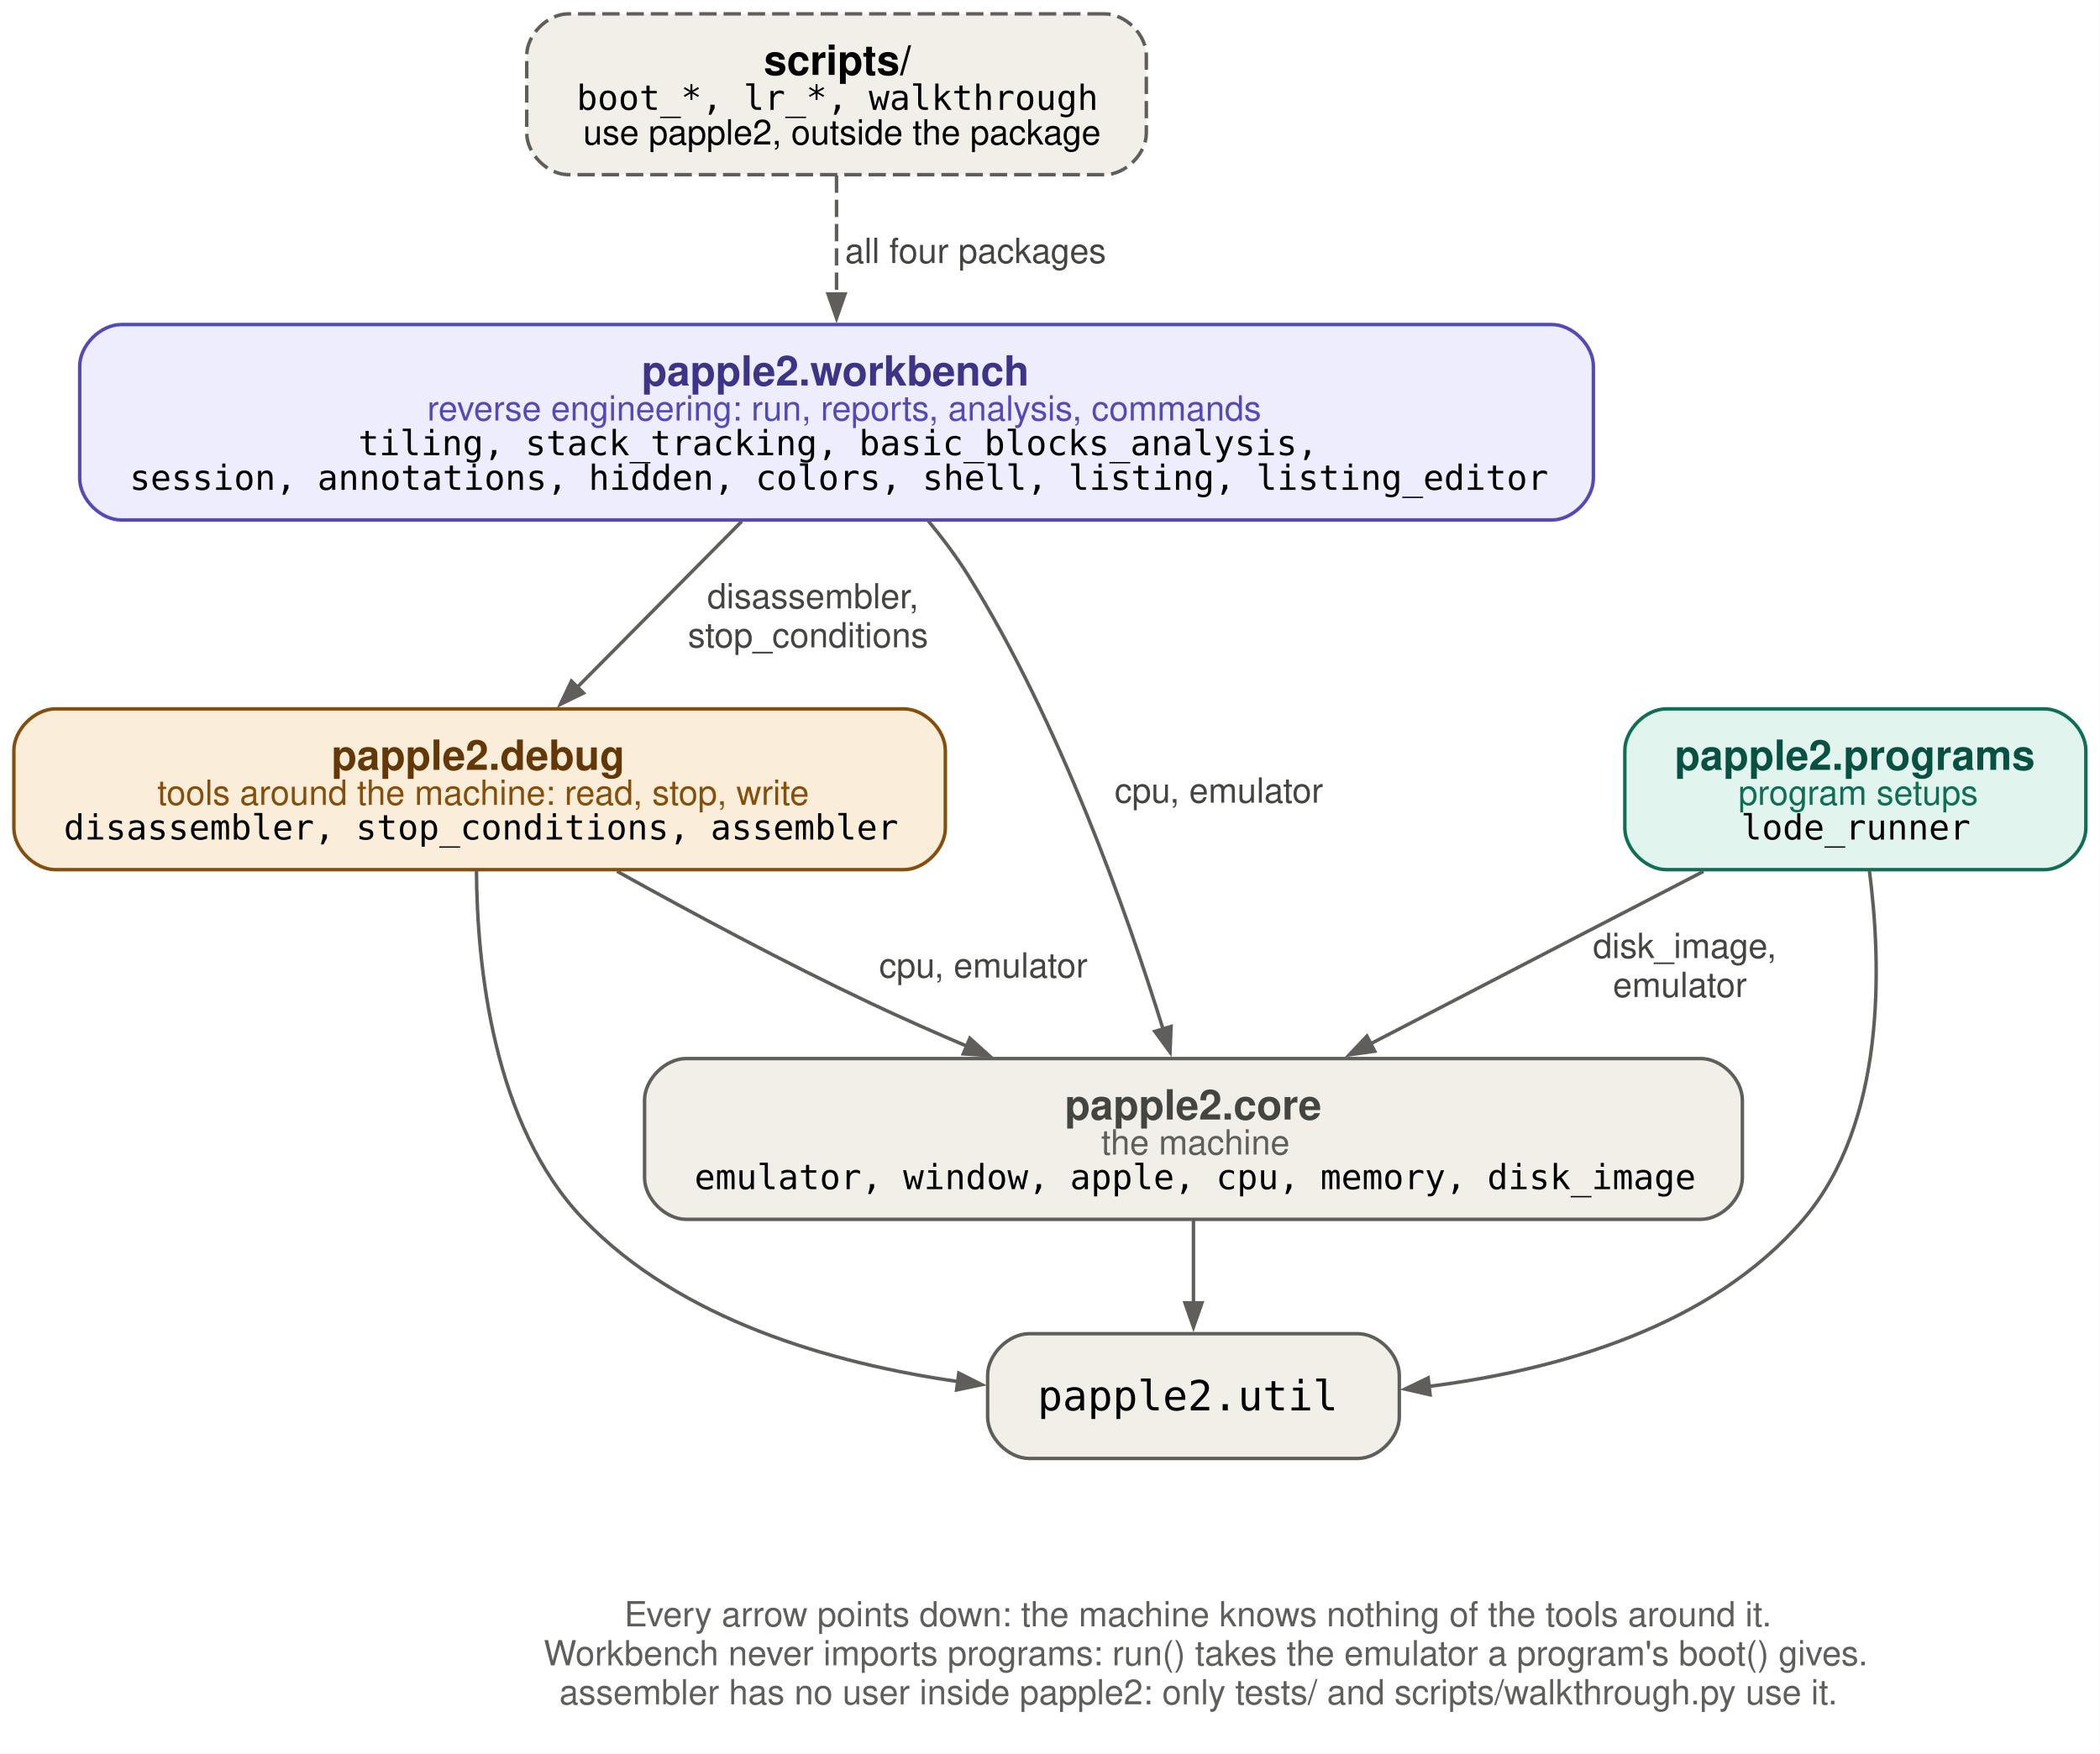
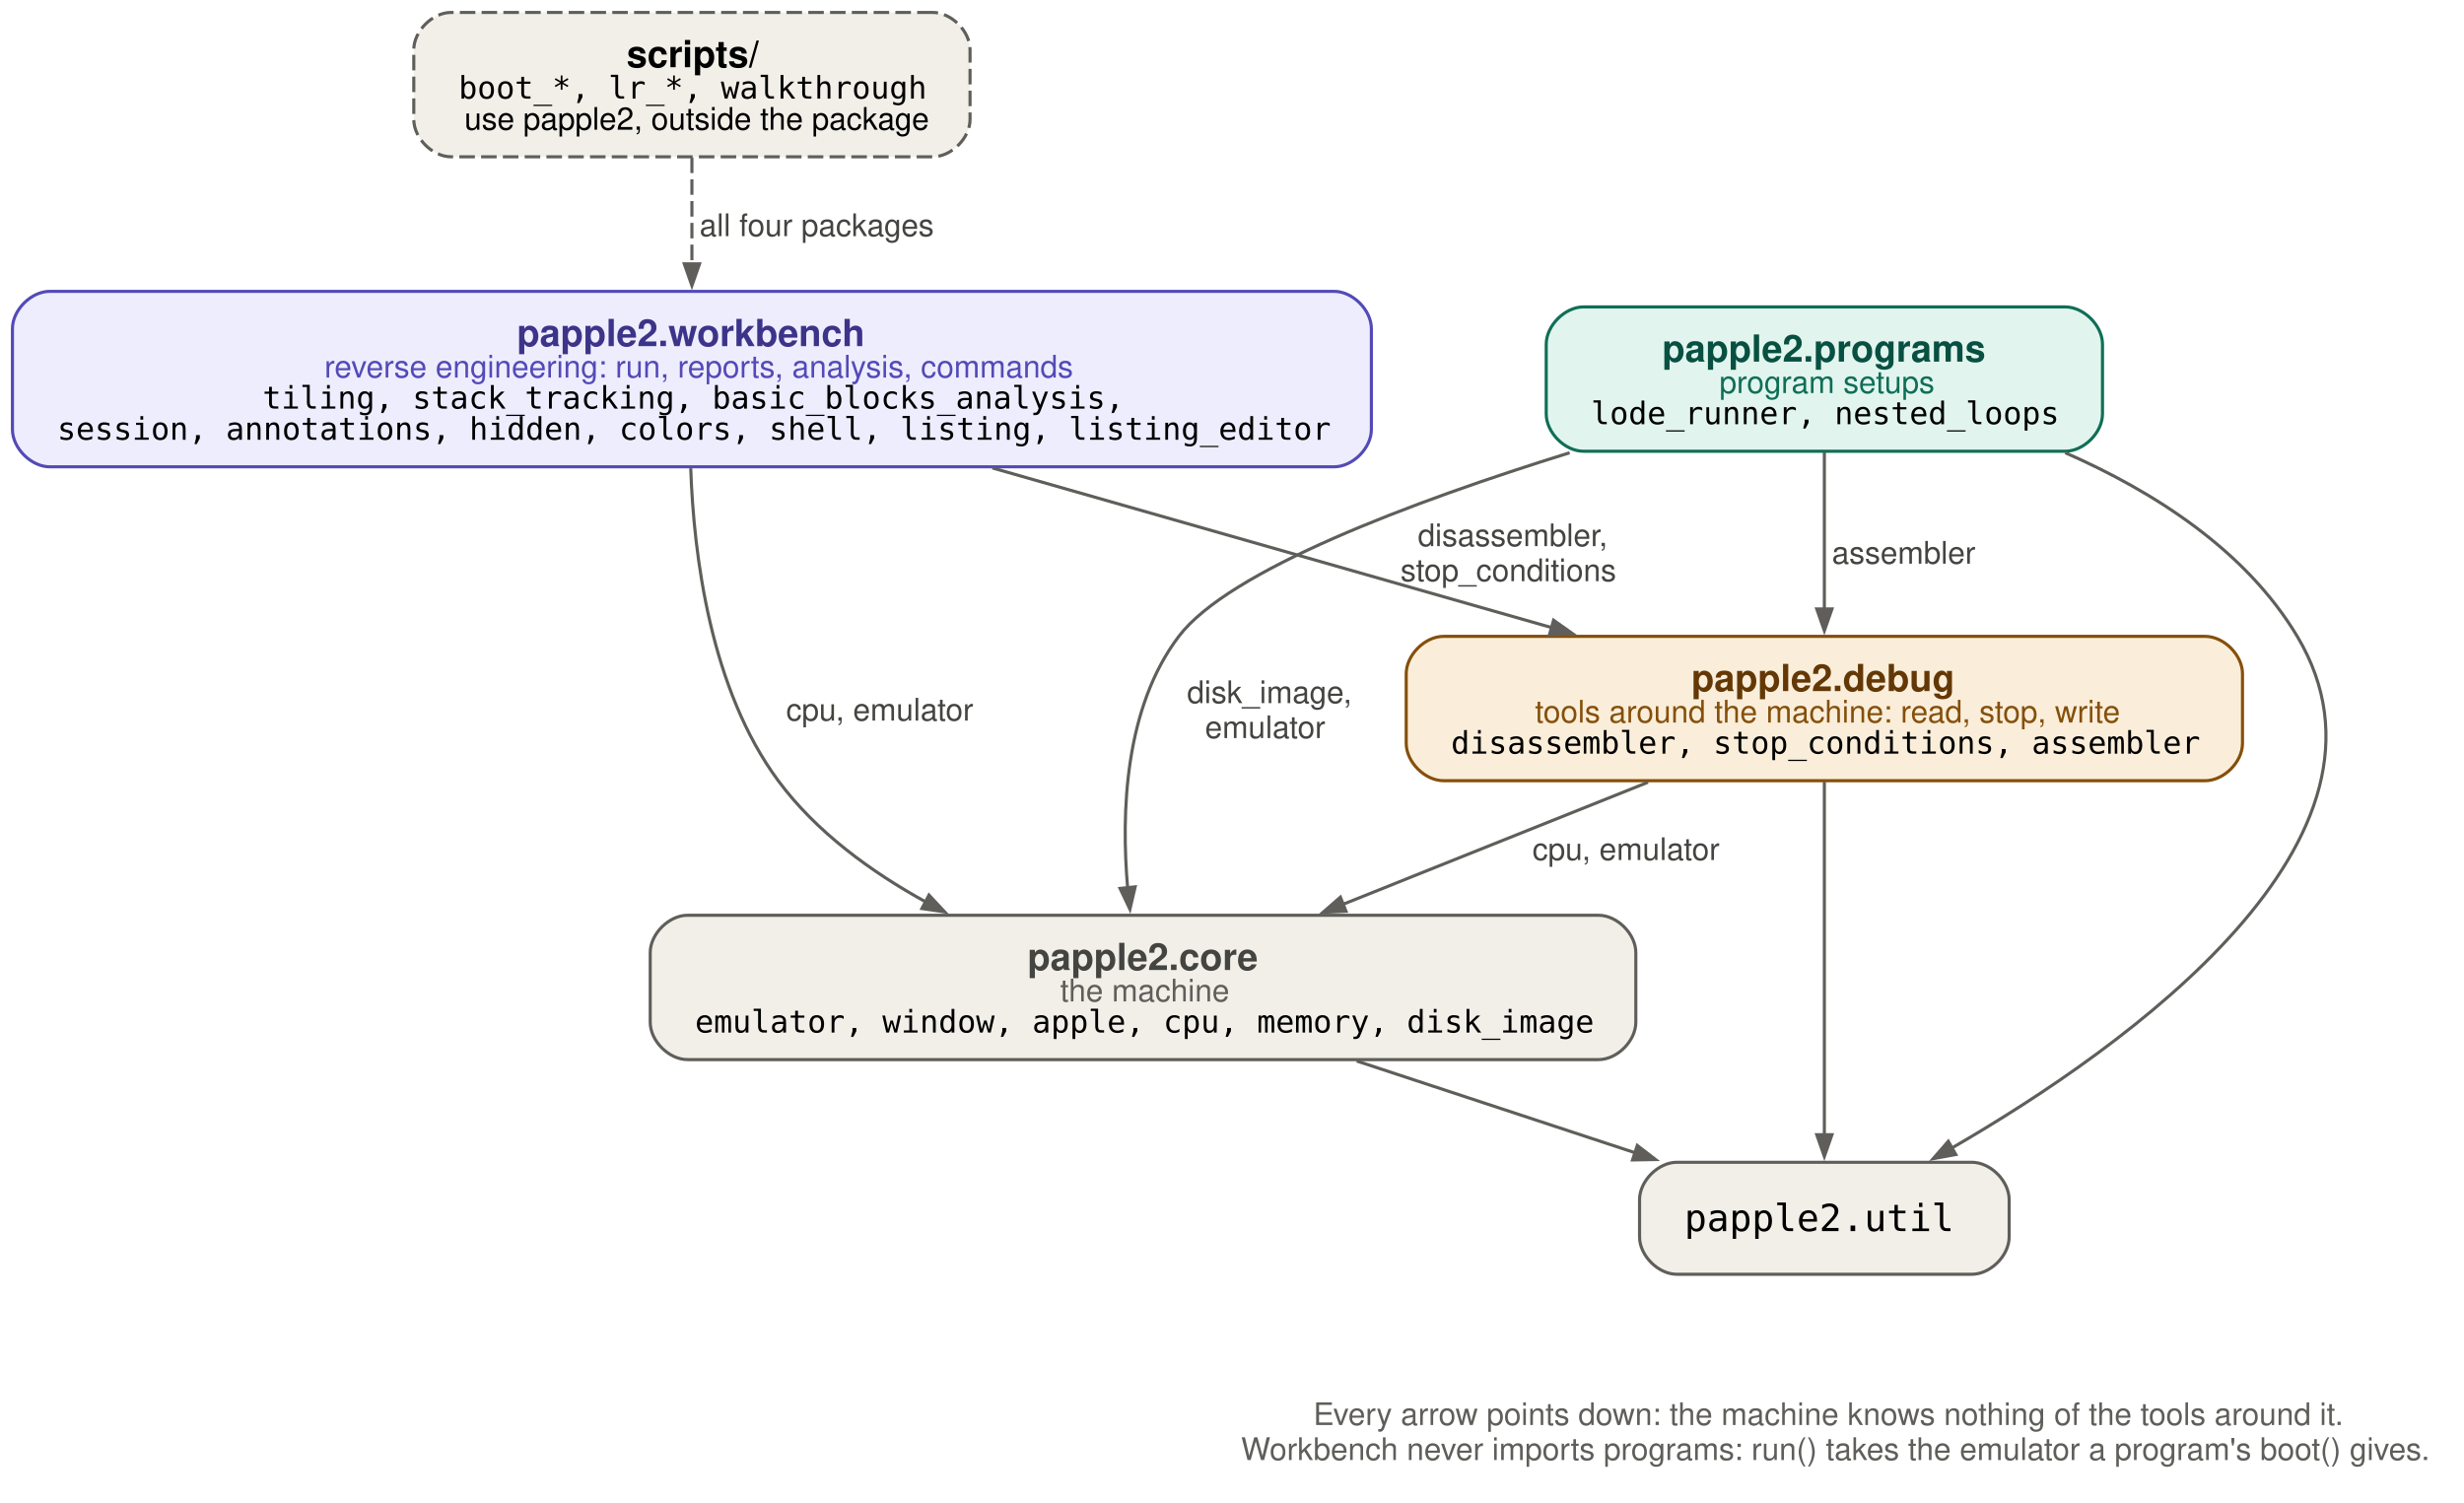
- <svg xmlns="http://www.w3.org/2000/svg" width="606pt" height="506pt" viewBox="0.00 0.00 606.00 506.00">
-   <g id="graph0" class="graph" transform="scale(1 1) rotate(0) translate(4 502)">
-     <polygon fill="white" stroke="none" points="-4,4 -4,-502 601.92,-502 601.92,4 -4,4" />
+ <svg xmlns="http://www.w3.org/2000/svg" width="792pt" height="483pt" viewBox="0.00 0.00 792.00 483.00">
+   <g id="graph0" class="graph" transform="scale(1 1) rotate(0) translate(4 479.5)">
+     <polygon fill="white" stroke="none" points="-4,4 -4,-479.5 788.3,-479.5 788.3,4 -4,4" />
    <g id="node1" class="node">
-       <path fill="#f1efe8" stroke="#5f5e5a" stroke-dasharray="5,2" d="M314.8,-498C314.8,-498 160,-498 160,-498 154,-498 148,-492 148,-486 148,-486 148,-463.6 148,-463.6 148,-457.6 154,-451.6 160,-451.6 160,-451.6 314.8,-451.6 314.8,-451.6 320.8,-451.6 326.8,-457.6 326.8,-463.6 326.8,-463.6 326.8,-486 326.8,-486 326.8,-492 320.8,-498 314.8,-498" />
-       <text xml:space="preserve" text-anchor="start" x="216.4" y="-480.4" font-family="Helvetica,sans-Serif" font-weight="bold" font-size="12.00">scripts/</text>
-       <text xml:space="preserve" text-anchor="start" x="162.4" y="-470.3" font-family="monospace" font-size="10.00">boot_*, lr_*, walkthrough</text>
-       <text xml:space="preserve" text-anchor="start" x="164.28" y="-460.3" font-family="Helvetica,sans-Serif" font-size="10.00">use papple2, outside the package</text>
+       <path fill="#f1efe8" stroke="#5f5e5a" stroke-dasharray="5,2" d="M295.8,-475.5C295.8,-475.5 141,-475.5 141,-475.5 135,-475.5 129,-469.5 129,-463.5 129,-463.5 129,-441.1 129,-441.1 129,-435.1 135,-429.1 141,-429.1 141,-429.1 295.8,-429.1 295.8,-429.1 301.8,-429.1 307.8,-435.1 307.8,-441.1 307.8,-441.1 307.8,-463.5 307.8,-463.5 307.8,-469.5 301.8,-475.5 295.8,-475.5" />
+       <text xml:space="preserve" text-anchor="start" x="197.4" y="-457.9" font-family="Helvetica,sans-Serif" font-weight="bold" font-size="12.00">scripts/</text>
+       <text xml:space="preserve" text-anchor="start" x="143.4" y="-447.8" font-family="monospace" font-size="10.00">boot_*, lr_*, walkthrough</text>
+       <text xml:space="preserve" text-anchor="start" x="145.27" y="-437.8" font-family="Helvetica,sans-Serif" font-size="10.00">use papple2, outside the package</text>
    </g>
    <g id="node2" class="node">
-       <path fill="#eeedfe" stroke="#534ab7" d="M443.8,-408.35C443.8,-408.35 31,-408.35 31,-408.35 25,-408.35 19,-402.35 19,-396.35 19,-396.35 19,-363.95 19,-363.95 19,-357.95 25,-351.95 31,-351.95 31,-351.95 443.8,-351.95 443.8,-351.95 449.8,-351.95 455.8,-357.95 455.8,-363.95 455.8,-363.95 455.8,-396.35 455.8,-396.35 455.8,-402.35 449.8,-408.35 443.8,-408.35" />
-       <text xml:space="preserve" text-anchor="start" x="181.15" y="-390.75" font-family="Helvetica,sans-Serif" font-weight="bold" font-size="12.00" fill="#3c3489">papple2.workbench</text>
-       <text xml:space="preserve" text-anchor="start" x="119.28" y="-380.65" font-family="Helvetica,sans-Serif" font-size="10.00" fill="#534ab7">reverse engineering: run, reports, analysis, commands</text>
-       <text xml:space="preserve" text-anchor="start" x="99.4" y="-370.65" font-family="monospace" font-size="10.00">tiling, stack_tracking, basic_blocks_analysis,</text>
-       <text xml:space="preserve" text-anchor="start" x="33.4" y="-360.65" font-family="monospace" font-size="10.00">session, annotations, hidden, colors, shell, listing, listing_editor</text>
+       <path fill="#eeedfe" stroke="#534ab7" d="M424.8,-385.85C424.8,-385.85 12,-385.85 12,-385.85 6,-385.85 0,-379.85 0,-373.85 0,-373.85 0,-341.45 0,-341.45 0,-335.45 6,-329.45 12,-329.45 12,-329.45 424.8,-329.45 424.8,-329.45 430.8,-329.45 436.8,-335.45 436.8,-341.45 436.8,-341.45 436.8,-373.85 436.8,-373.85 436.8,-379.85 430.8,-385.85 424.8,-385.85" />
+       <text xml:space="preserve" text-anchor="start" x="162.15" y="-368.25" font-family="Helvetica,sans-Serif" font-weight="bold" font-size="12.00" fill="#3c3489">papple2.workbench</text>
+       <text xml:space="preserve" text-anchor="start" x="100.27" y="-358.15" font-family="Helvetica,sans-Serif" font-size="10.00" fill="#534ab7">reverse engineering: run, reports, analysis, commands</text>
+       <text xml:space="preserve" text-anchor="start" x="80.4" y="-348.15" font-family="monospace" font-size="10.00">tiling, stack_tracking, basic_blocks_analysis,</text>
+       <text xml:space="preserve" text-anchor="start" x="14.4" y="-338.15" font-family="monospace" font-size="10.00">session, annotations, hidden, colors, shell, listing, listing_editor</text>
    </g>
    <g id="edge1" class="edge">
-       <path fill="none" stroke="#5f5e5a" stroke-dasharray="5,2" d="M237.4,-451.37C237.4,-441.03 237.4,-428.5 237.4,-416.9" />
-       <polygon fill="#5f5e5a" stroke="#5f5e5a" points="239.85,-417.18 237.4,-410.18 234.95,-417.18 239.85,-417.18" />
-       <text xml:space="preserve" text-anchor="middle" x="277.52" y="-426.1" font-family="Helvetica,sans-Serif" font-size="10.00" fill="#444441"> all four packages </text>
+       <path fill="none" stroke="#5f5e5a" stroke-dasharray="5,2" d="M218.4,-428.87C218.4,-418.53 218.4,-406 218.4,-394.4" />
+       <polygon fill="#5f5e5a" stroke="#5f5e5a" points="220.85,-394.68 218.4,-387.68 215.95,-394.68 220.85,-394.68" />
+       <text xml:space="preserve" text-anchor="middle" x="258.52" y="-403.6" font-family="Helvetica,sans-Serif" font-size="10.00" fill="#444441"> all four packages </text>
    </g>
    <g id="node3" class="node">
-       <path fill="#faeeda" stroke="#854f0b" d="M256.8,-297.45C256.8,-297.45 12,-297.45 12,-297.45 6,-297.45 0,-291.45 0,-285.45 0,-285.45 0,-263.05 0,-263.05 0,-257.05 6,-251.05 12,-251.05 12,-251.05 256.8,-251.05 256.8,-251.05 262.8,-251.05 268.8,-257.05 268.8,-263.05 268.8,-263.05 268.8,-285.45 268.8,-285.45 268.8,-291.45 262.8,-297.45 256.8,-297.45" />
-       <text xml:space="preserve" text-anchor="start" x="91.65" y="-279.85" font-family="Helvetica,sans-Serif" font-weight="bold" font-size="12.00" fill="#633806">papple2.debug</text>
-       <text xml:space="preserve" text-anchor="start" x="41.4" y="-269.75" font-family="Helvetica,sans-Serif" font-size="10.00" fill="#854f0b">tools around the machine: read, stop, write</text>
-       <text xml:space="preserve" text-anchor="start" x="14.4" y="-259.75" font-family="monospace" font-size="10.00">disassembler, stop_conditions, assembler</text>
+       <path fill="#faeeda" stroke="#854f0b" d="M704.8,-274.95C704.8,-274.95 460,-274.95 460,-274.95 454,-274.95 448,-268.95 448,-262.95 448,-262.95 448,-240.55 448,-240.55 448,-234.55 454,-228.55 460,-228.55 460,-228.55 704.8,-228.55 704.8,-228.55 710.8,-228.55 716.8,-234.55 716.8,-240.55 716.8,-240.55 716.8,-262.95 716.8,-262.95 716.8,-268.95 710.8,-274.95 704.8,-274.95" />
+       <text xml:space="preserve" text-anchor="start" x="539.65" y="-257.35" font-family="Helvetica,sans-Serif" font-weight="bold" font-size="12.00" fill="#633806">papple2.debug</text>
+       <text xml:space="preserve" text-anchor="start" x="489.4" y="-247.25" font-family="Helvetica,sans-Serif" font-size="10.00" fill="#854f0b">tools around the machine: read, stop, write</text>
+       <text xml:space="preserve" text-anchor="start" x="462.4" y="-237.25" font-family="monospace" font-size="10.00">disassembler, stop_conditions, assembler</text>
    </g>
    <g id="edge2" class="edge">
-       <path fill="none" stroke="#5f5e5a" d="M210.07,-351.58C195.34,-336.72 177.19,-318.42 162.36,-303.46" />
-       <polygon fill="#5f5e5a" stroke="#5f5e5a" points="164.38,-302.02 157.72,-298.77 160.9,-305.47 164.38,-302.02" />
-       <text xml:space="preserve" text-anchor="middle" x="229.19" y="-326.45" font-family="Helvetica,sans-Serif" font-size="10.00" fill="#444441"> disassembler,</text>
-       <text xml:space="preserve" text-anchor="middle" x="229.19" y="-315.2" font-family="Helvetica,sans-Serif" font-size="10.00" fill="#444441"> stop_conditions </text>
+       <path fill="none" stroke="#5f5e5a" d="M314.99,-329.08C370.9,-313.12 440.71,-293.19 494.98,-277.7" />
+       <polygon fill="#5f5e5a" stroke="#5f5e5a" points="495.36,-280.14 501.42,-275.86 494.02,-275.43 495.36,-280.14" />
+       <text xml:space="preserve" text-anchor="middle" x="480.83" y="-303.95" font-family="Helvetica,sans-Serif" font-size="10.00" fill="#444441"> disassembler,</text>
+       <text xml:space="preserve" text-anchor="middle" x="480.83" y="-292.7" font-family="Helvetica,sans-Serif" font-size="10.00" fill="#444441"> stop_conditions </text>
    </g>
    <g id="node5" class="node">
-       <path fill="#f1efe8" stroke="#5f5e5a" d="M486.8,-196.55C486.8,-196.55 194,-196.55 194,-196.55 188,-196.55 182,-190.55 182,-184.55 182,-184.55 182,-162.15 182,-162.15 182,-156.15 188,-150.15 194,-150.15 194,-150.15 486.8,-150.15 486.8,-150.15 492.8,-150.15 498.8,-156.15 498.8,-162.15 498.8,-162.15 498.8,-184.55 498.8,-184.55 498.8,-190.55 492.8,-196.55 486.8,-196.55" />
-       <text xml:space="preserve" text-anchor="start" x="303.27" y="-178.95" font-family="Helvetica,sans-Serif" font-weight="bold" font-size="12.00" fill="#444441">papple2.core</text>
-       <text xml:space="preserve" text-anchor="start" x="313.77" y="-168.85" font-family="Helvetica,sans-Serif" font-size="10.00" fill="#5f5e5a">the machine</text>
-       <text xml:space="preserve" text-anchor="start" x="196.4" y="-158.85" font-family="monospace" font-size="10.00">emulator, window, apple, cpu, memory, disk_image</text>
+       <path fill="#f1efe8" stroke="#5f5e5a" d="M509.8,-185.3C509.8,-185.3 217,-185.3 217,-185.3 211,-185.3 205,-179.3 205,-173.3 205,-173.3 205,-150.9 205,-150.9 205,-144.9 211,-138.9 217,-138.9 217,-138.9 509.8,-138.9 509.8,-138.9 515.8,-138.9 521.8,-144.9 521.8,-150.9 521.8,-150.9 521.8,-173.3 521.8,-173.3 521.8,-179.3 515.8,-185.3 509.8,-185.3" />
+       <text xml:space="preserve" text-anchor="start" x="326.27" y="-167.7" font-family="Helvetica,sans-Serif" font-weight="bold" font-size="12.00" fill="#444441">papple2.core</text>
+       <text xml:space="preserve" text-anchor="start" x="336.77" y="-157.6" font-family="Helvetica,sans-Serif" font-size="10.00" fill="#5f5e5a">the machine</text>
+       <text xml:space="preserve" text-anchor="start" x="219.4" y="-147.6" font-family="monospace" font-size="10.00">emulator, window, apple, cpu, memory, disk_image</text>
    </g>
    <g id="edge3" class="edge">
-       <path fill="none" stroke="#5f5e5a" d="M263.75,-351.85C267.95,-346.78 272.02,-341.37 275.4,-335.95 301.82,-293.62 321.19,-238.71 331.62,-205.04" />
-       <polygon fill="#5f5e5a" stroke="#5f5e5a" points="333.94,-205.81 333.63,-198.4 329.25,-204.38 333.94,-205.81" />
-       <text xml:space="preserve" text-anchor="middle" x="347.73" y="-270.38" font-family="Helvetica,sans-Serif" font-size="10.00" fill="#444441"> cpu, emulator </text>
+       <path fill="none" stroke="#5f5e5a" d="M218.02,-328.98C218.99,-301.07 224.34,-257.99 246.15,-228.55 258.34,-212.09 275.97,-199.23 293.87,-189.42" />
+       <polygon fill="#5f5e5a" stroke="#5f5e5a" points="294.6,-191.8 299.66,-186.38 292.32,-187.46 294.6,-191.8" />
+       <text xml:space="preserve" text-anchor="middle" x="278.77" y="-247.88" font-family="Helvetica,sans-Serif" font-size="10.00" fill="#444441"> cpu, emulator </text>
    </g>
    <g id="edge4" class="edge">
-       <path fill="none" stroke="#5f5e5a" d="M174.06,-250.58C195.43,-238.7 222.43,-224.23 247.15,-212.55 256.14,-208.3 265.73,-204.06 275.21,-200.03" />
-       <polygon fill="#5f5e5a" stroke="#5f5e5a" points="275.88,-202.41 281.39,-197.43 273.98,-197.89 275.88,-202.41" />
-       <text xml:space="preserve" text-anchor="middle" x="279.77" y="-219.92" font-family="Helvetica,sans-Serif" font-size="10.00" fill="#444441"> cpu, emulator </text>
+       <path fill="none" stroke="#5f5e5a" d="M525.72,-228.06C495.69,-216.05 458.7,-201.24 427.61,-188.8" />
+       <polygon fill="#5f5e5a" stroke="#5f5e5a" points="428.66,-186.58 421.25,-186.25 426.84,-191.13 428.66,-186.58" />
+       <text xml:space="preserve" text-anchor="middle" x="518.64" y="-203.05" font-family="Helvetica,sans-Serif" font-size="10.00" fill="#444441"> cpu, emulator </text>
    </g>
    <g id="node6" class="node">
-       <path fill="#f1efe8" stroke="#5f5e5a" d="M387.8,-117.15C387.8,-117.15 293,-117.15 293,-117.15 287,-117.15 281,-111.15 281,-105.15 281,-105.15 281,-93.15 281,-93.15 281,-87.15 287,-81.15 293,-81.15 293,-81.15 387.8,-81.15 387.8,-81.15 393.8,-81.15 399.8,-87.15 399.8,-93.15 399.8,-93.15 399.8,-105.15 399.8,-105.15 399.8,-111.15 393.8,-117.15 387.8,-117.15" />
-       <text xml:space="preserve" text-anchor="start" x="295.4" y="-95.03" font-family="monospace" font-size="12.00">papple2.util</text>
+       <path fill="#f1efe8" stroke="#5f5e5a" d="M629.8,-105.9C629.8,-105.9 535,-105.9 535,-105.9 529,-105.9 523,-99.9 523,-93.9 523,-93.9 523,-81.9 523,-81.9 523,-75.9 529,-69.9 535,-69.9 535,-69.9 629.8,-69.9 629.8,-69.9 635.8,-69.9 641.8,-75.9 641.8,-81.9 641.8,-81.9 641.8,-93.9 641.8,-93.9 641.8,-99.9 635.8,-105.9 629.8,-105.9" />
+       <text xml:space="preserve" text-anchor="start" x="537.4" y="-83.78" font-family="monospace" font-size="12.00">papple2.util</text>
+     </g>
+     <g id="edge8" class="edge">
+       <path fill="none" stroke="#5f5e5a" d="M582.4,-228.25C582.4,-198.39 582.4,-145.83 582.4,-114.5" />
+       <polygon fill="#5f5e5a" stroke="#5f5e5a" points="584.85,-114.77 582.4,-107.77 579.95,-114.77 584.85,-114.77" />
+     </g>
+     <g id="node4" class="node">
+       <path fill="#e1f5ee" stroke="#0f6e56" d="M659.8,-380.85C659.8,-380.85 505,-380.85 505,-380.85 499,-380.85 493,-374.85 493,-368.85 493,-368.85 493,-346.45 493,-346.45 493,-340.45 499,-334.45 505,-334.45 505,-334.45 659.8,-334.45 659.8,-334.45 665.8,-334.45 671.8,-340.45 671.8,-346.45 671.8,-346.45 671.8,-368.85 671.8,-368.85 671.8,-374.85 665.8,-380.85 659.8,-380.85" />
+       <text xml:space="preserve" text-anchor="start" x="530.27" y="-363.25" font-family="Helvetica,sans-Serif" font-weight="bold" font-size="12.00" fill="#085041">papple2.programs</text>
+       <text xml:space="preserve" text-anchor="start" x="548.65" y="-353.15" font-family="Helvetica,sans-Serif" font-size="10.00" fill="#0f6e56">program setups</text>
+       <text xml:space="preserve" text-anchor="start" x="507.4" y="-343.15" font-family="monospace" font-size="10.00">lode_runner, nested_loops</text>
+     </g>
+     <g id="edge5" class="edge">
+       <path fill="none" stroke="#5f5e5a" d="M582.4,-334.11C582.4,-319.26 582.4,-299.65 582.4,-283.4" />
+       <polygon fill="#5f5e5a" stroke="#5f5e5a" points="584.85,-283.76 582.4,-276.76 579.95,-283.76 584.85,-283.76" />
+       <text xml:space="preserve" text-anchor="middle" x="607.9" y="-298.32" font-family="Helvetica,sans-Serif" font-size="10.00" fill="#444441"> assembler </text>
+     </g>
+     <g id="edge6" class="edge">
+       <path fill="none" stroke="#5f5e5a" d="M500.52,-333.97C449.66,-318.15 390.99,-296.15 374.9,-274.95 357.48,-252 356.33,-218.33 358.47,-193.93" />
+       <polygon fill="#5f5e5a" stroke="#5f5e5a" points="360.88,-194.45 359.19,-187.23 356.01,-193.93 360.88,-194.45" />
+       <text xml:space="preserve" text-anchor="middle" x="402.65" y="-253.5" font-family="Helvetica,sans-Serif" font-size="10.00" fill="#444441"> disk_image,</text>
+       <text xml:space="preserve" text-anchor="middle" x="402.65" y="-242.25" font-family="Helvetica,sans-Serif" font-size="10.00" fill="#444441"> emulator </text>
+     </g>
+     <g id="edge9" class="edge">
+       <path fill="none" stroke="#5f5e5a" d="M659.82,-333.98C688.43,-321.43 717.87,-302.59 734.4,-274.95 773.29,-209.89 680.37,-143.44 623.18,-110.37" />
+       <polygon fill="#5f5e5a" stroke="#5f5e5a" points="624.66,-108.39 617.37,-107.06 622.24,-112.65 624.66,-108.39" />
    </g>
    <g id="edge7" class="edge">
-       <path fill="none" stroke="#5f5e5a" d="M133.49,-250.99C133.64,-223.6 138.16,-177.4 164.4,-150.15 192.36,-121.11 235.85,-108.58 272.6,-103.32" />
-       <polygon fill="#5f5e5a" stroke="#5f5e5a" points="272.69,-105.78 279.31,-102.44 272.05,-100.92 272.69,-105.78" />
-     </g>
-     <g id="node4" class="node">
-       <path fill="#e1f5ee" stroke="#0f6e56" d="M585.92,-297.45C585.92,-297.45 476.88,-297.45 476.88,-297.45 470.88,-297.45 464.88,-291.45 464.88,-285.45 464.88,-285.45 464.88,-263.05 464.88,-263.05 464.88,-257.05 470.88,-251.05 476.88,-251.05 476.88,-251.05 585.92,-251.05 585.92,-251.05 591.92,-251.05 597.92,-257.05 597.92,-263.05 597.92,-263.05 597.92,-285.45 597.92,-285.45 597.92,-291.45 591.92,-297.45 585.92,-297.45" />
-       <text xml:space="preserve" text-anchor="start" x="479.27" y="-279.85" font-family="Helvetica,sans-Serif" font-weight="bold" font-size="12.00" fill="#085041">papple2.programs</text>
-       <text xml:space="preserve" text-anchor="start" x="497.65" y="-269.75" font-family="Helvetica,sans-Serif" font-size="10.00" fill="#0f6e56">program setups</text>
-       <text xml:space="preserve" text-anchor="start" x="498.4" y="-259.75" font-family="monospace" font-size="10.00">lode_runner</text>
-     </g>
-     <g id="edge5" class="edge">
-       <path fill="none" stroke="#5f5e5a" d="M487.58,-250.56C458.95,-235.73 421.45,-216.32 391.47,-200.79" />
-       <polygon fill="#5f5e5a" stroke="#5f5e5a" points="392.7,-198.67 385.36,-197.63 390.45,-203.02 392.7,-198.67" />
-       <text xml:space="preserve" text-anchor="middle" x="480.76" y="-225.55" font-family="Helvetica,sans-Serif" font-size="10.00" fill="#444441"> disk_image,</text>
-       <text xml:space="preserve" text-anchor="middle" x="480.76" y="-214.3" font-family="Helvetica,sans-Serif" font-size="10.00" fill="#444441"> emulator </text>
-     </g>
-     <g id="edge8" class="edge">
-       <path fill="none" stroke="#5f5e5a" d="M535.45,-250.8C538.98,-223.65 540.33,-178.13 516.4,-150.15 489.91,-119.18 445.77,-106.7 408.32,-101.94" />
-       <polygon fill="#5f5e5a" stroke="#5f5e5a" points="408.68,-99.52 401.45,-101.17 408.13,-104.39 408.68,-99.52" />
-     </g>
-     <g id="edge6" class="edge">
-       <path fill="none" stroke="#5f5e5a" d="M340.4,-149.9C340.4,-142.32 340.4,-133.8 340.4,-125.98" />
-       <polygon fill="#5f5e5a" stroke="#5f5e5a" points="342.85,-126.05 340.4,-119.05 337.95,-126.05 342.85,-126.05" />
+       <path fill="none" stroke="#5f5e5a" d="M432.09,-138.45C460.75,-129.01 493.76,-118.12 521.53,-108.97" />
+       <polygon fill="#5f5e5a" stroke="#5f5e5a" points="522.27,-111.3 528.15,-106.78 520.74,-106.65 522.27,-111.3" />
    </g>
    <g id="node7" class="node">
-       <text xml:space="preserve" text-anchor="start" x="176.15" y="-32.7" font-family="Helvetica,sans-Serif" font-size="10.00" fill="#5f5e5a">Every arrow points down: the machine knows nothing of the tools around it.</text>
-       <text xml:space="preserve" text-anchor="start" x="152.9" y="-21.45" font-family="Helvetica,sans-Serif" font-size="10.00" fill="#5f5e5a">Workbench never imports programs: run() takes the emulator a program's boot() gives.</text>
-       <text xml:space="preserve" text-anchor="start" x="157.4" y="-10.2" font-family="Helvetica,sans-Serif" font-size="10.00" fill="#5f5e5a">assembler has no user inside papple2: only tests/ and scripts/walkthrough.py use it.</text>
+       <text xml:space="preserve" text-anchor="start" x="418.15" y="-21.45" font-family="Helvetica,sans-Serif" font-size="10.00" fill="#5f5e5a">Every arrow points down: the machine knows nothing of the tools around it.</text>
+       <text xml:space="preserve" text-anchor="start" x="394.9" y="-10.2" font-family="Helvetica,sans-Serif" font-size="10.00" fill="#5f5e5a">Workbench never imports programs: run() takes the emulator a program's boot() gives.</text>
    </g>
  </g>
</svg>
